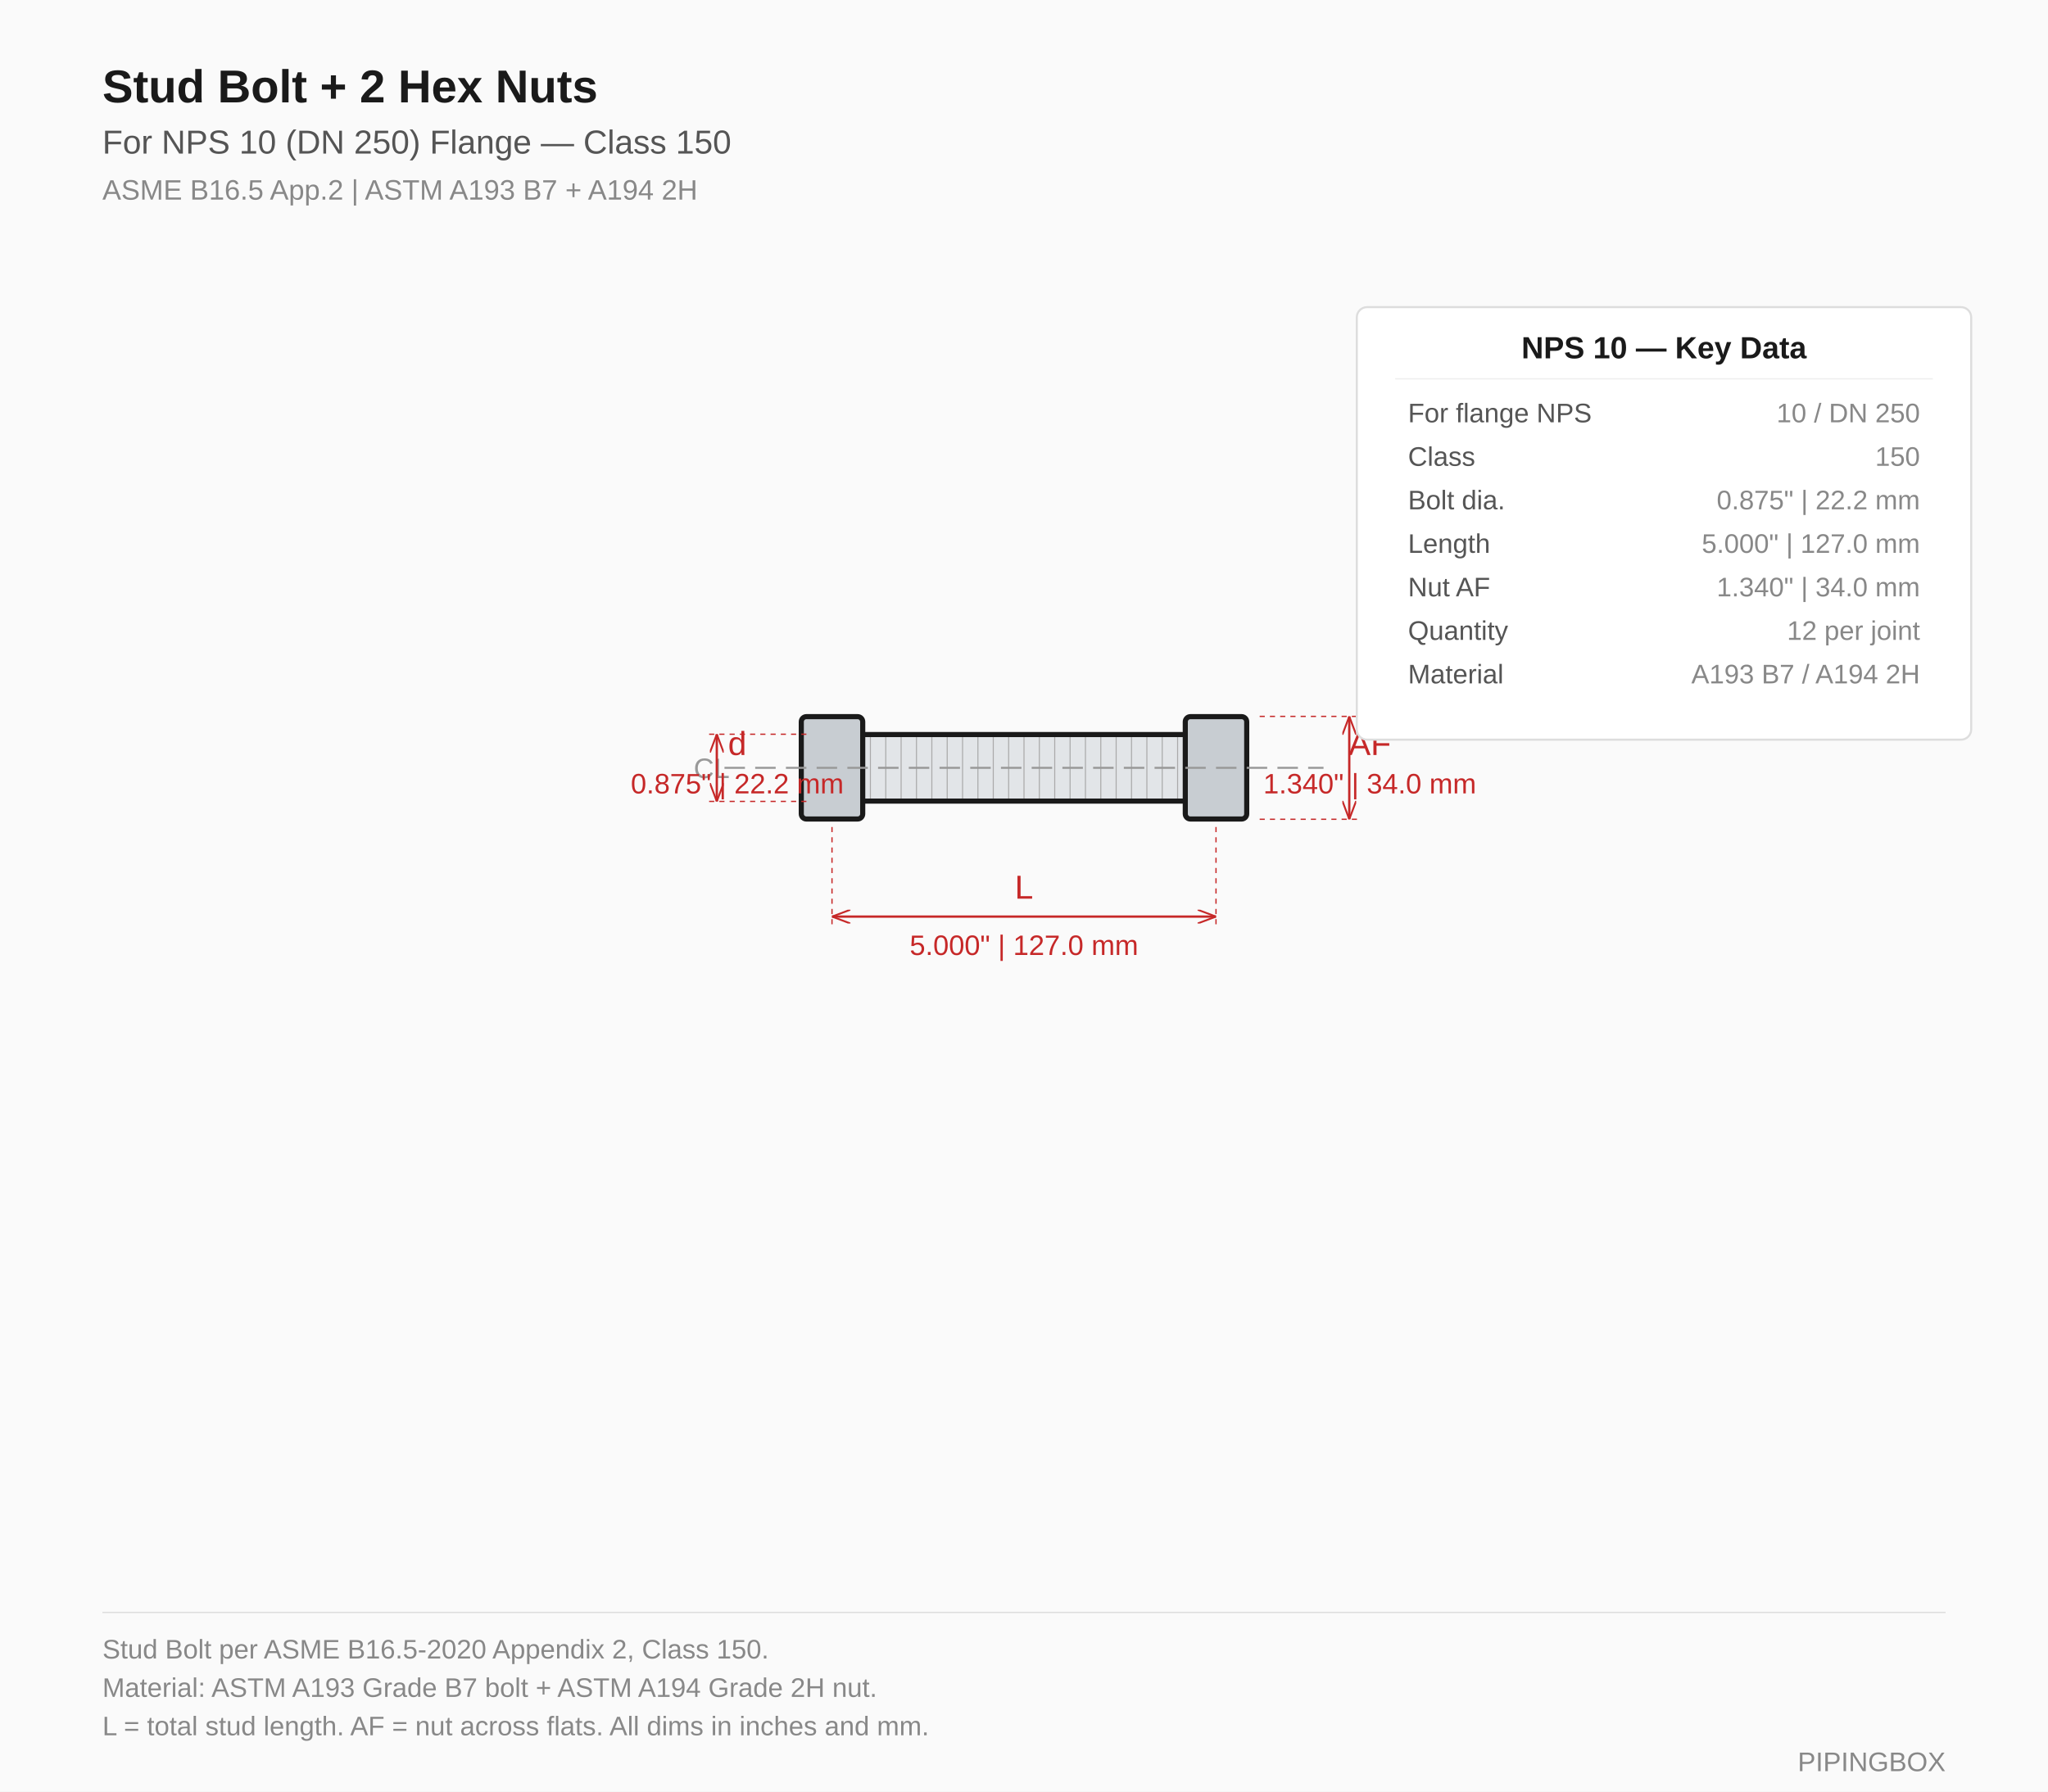
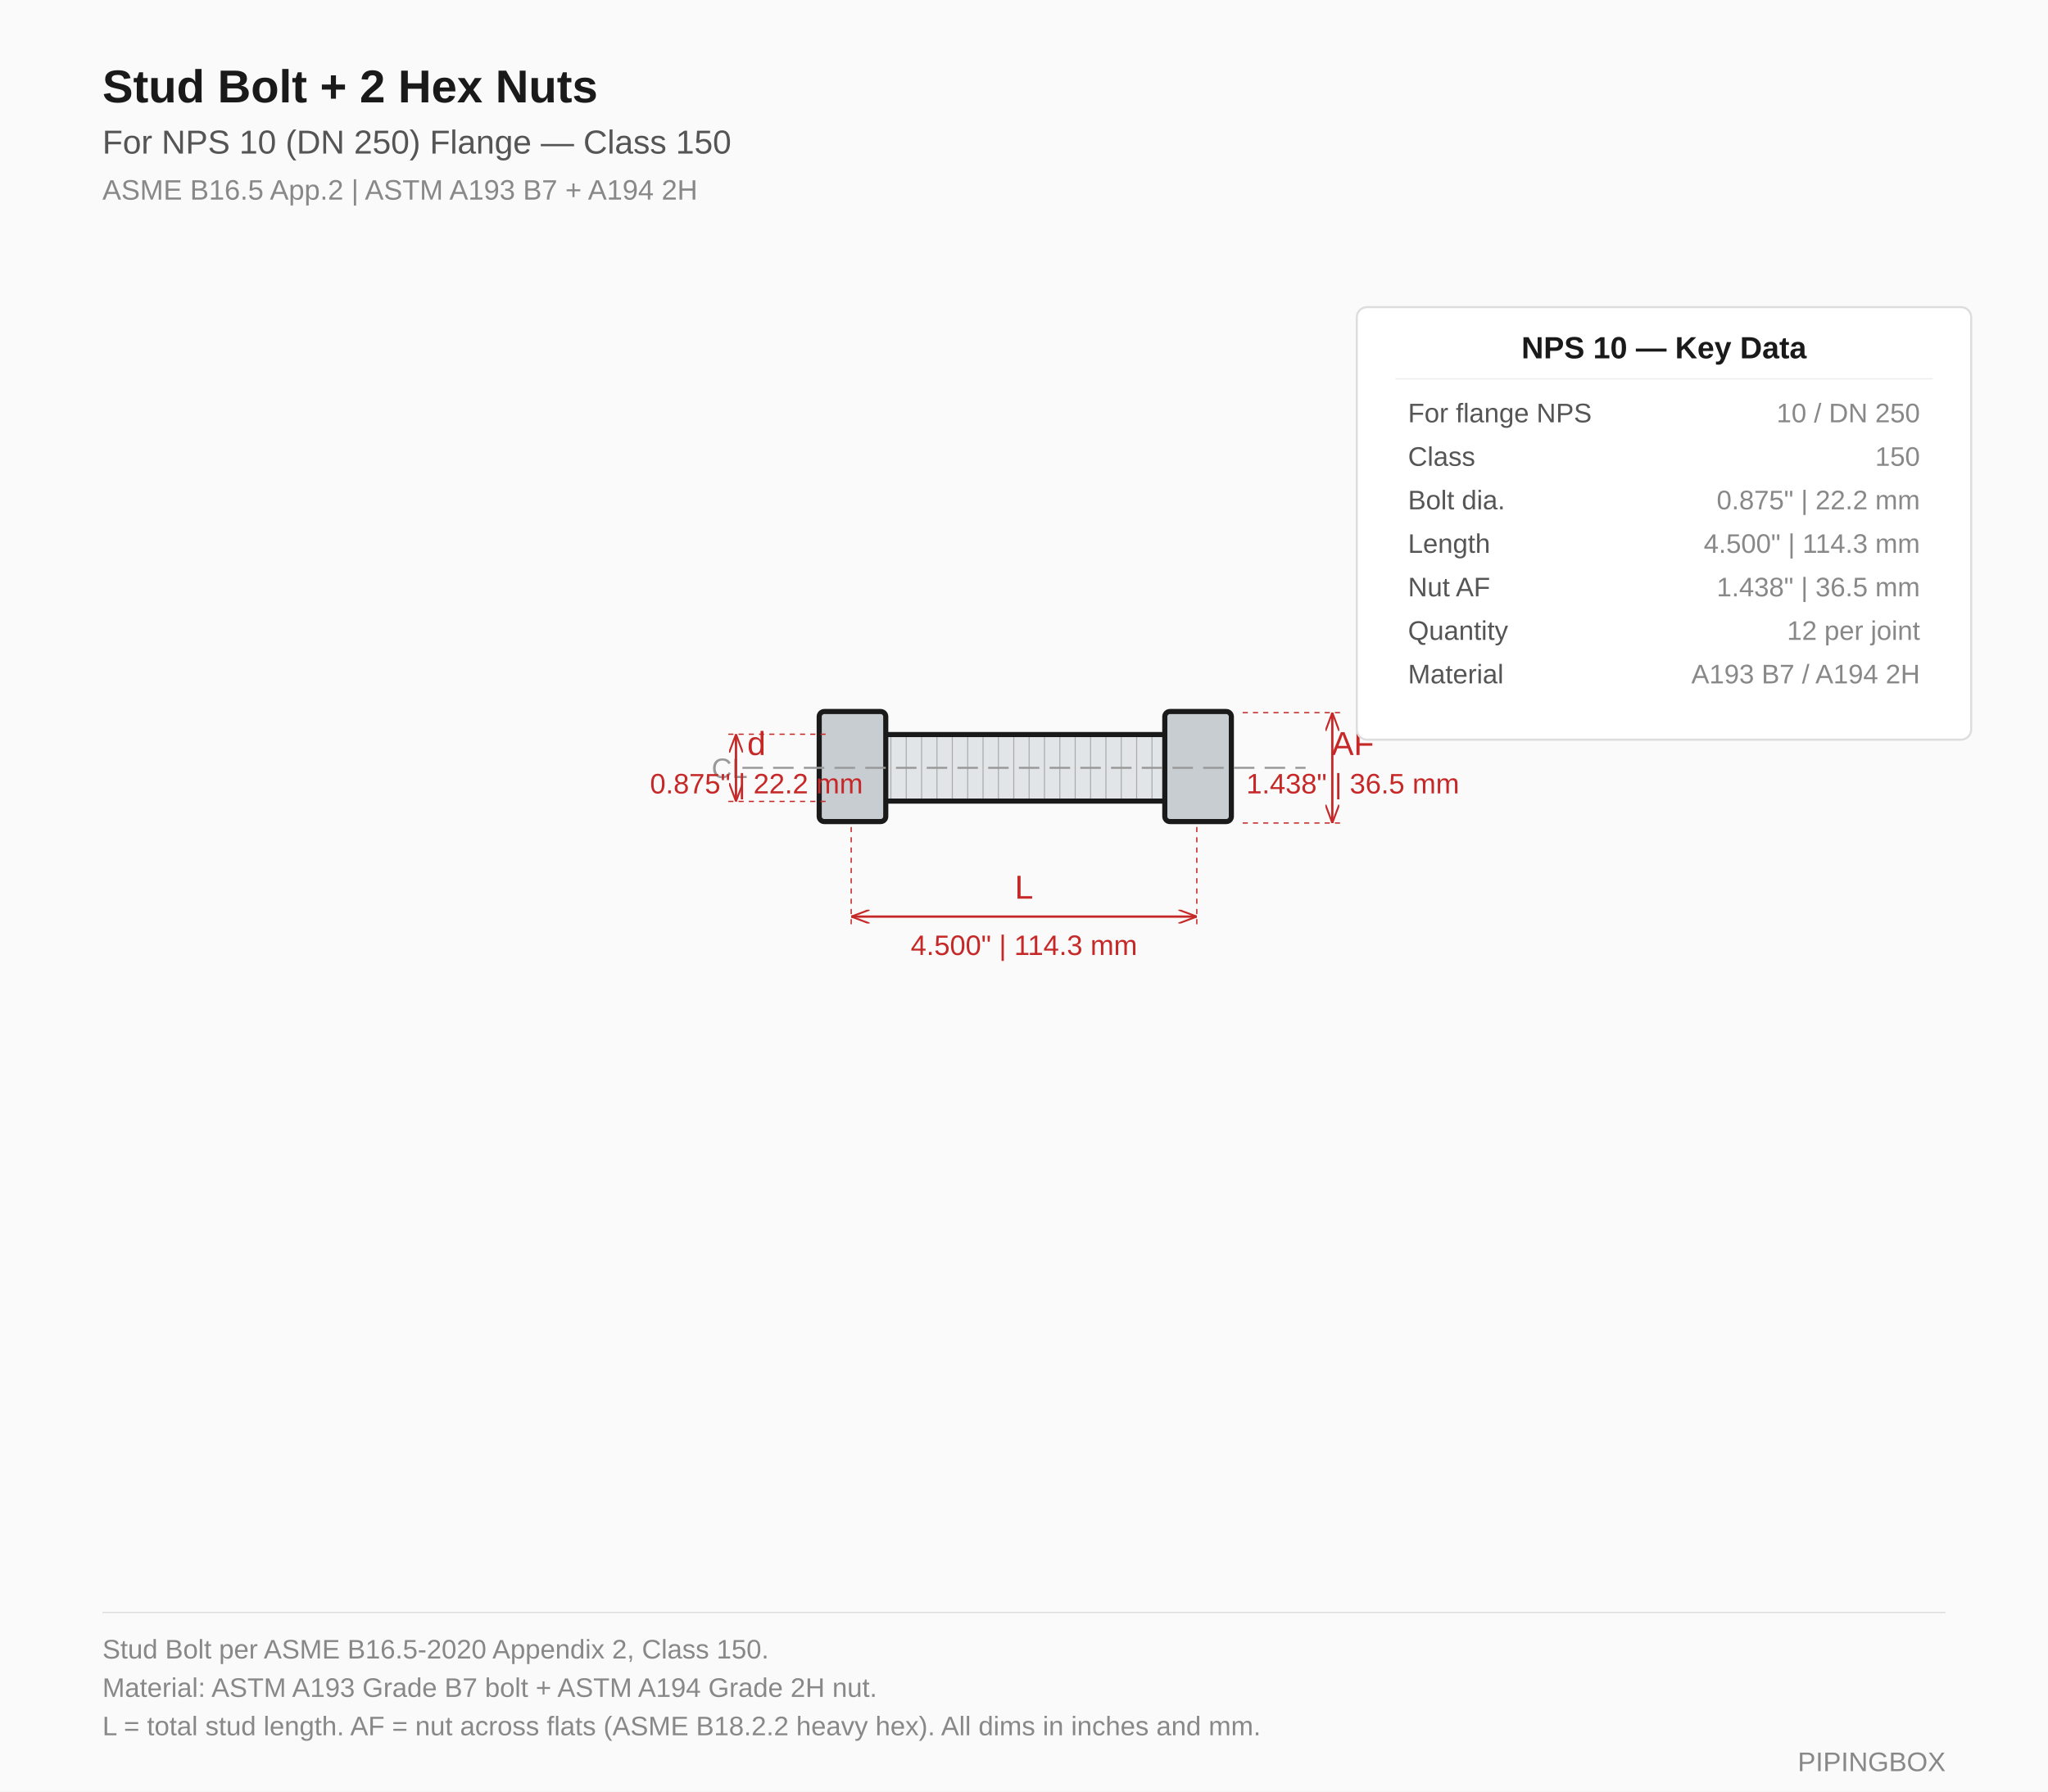
<svg xmlns="http://www.w3.org/2000/svg" viewBox="0 0 800 700" width="800" height="700">
  <defs>
    <style>
    .profile{stroke:#1a1a1a;stroke-width:2;fill:#e2e5e8}
    .bore{stroke:#555;stroke-width:1;fill:none;stroke-dasharray:4 2}
    .centerline{stroke:#999;stroke-width:.8;stroke-dasharray:8 4;fill:none}
    .dim-line{stroke:#c62828;stroke-width:.9;fill:none}
    .dim-text{font-family:'Segoe UI',Arial,sans-serif;font-size:13px;fill:#c62828;text-anchor:middle}
    .dim-sub{font-family:'Segoe UI',Arial,sans-serif;font-size:11px;fill:#c62828;text-anchor:middle}
    .title{font-family:'Segoe UI',Arial,sans-serif;font-size:18px;font-weight:600;fill:#1a1a1a}
    .subtitle{font-family:'Segoe UI',Arial,sans-serif;font-size:13px;fill:#555}
    .std-ref{font-family:'Segoe UI',Arial,sans-serif;font-size:11px;fill:#888}
    .note{font-family:'Segoe UI',Arial,sans-serif;font-size:10.5px;fill:#888}
    .label{font-family:'Segoe UI',Arial,sans-serif;font-size:11px;fill:#999;text-anchor:middle}
    .tbl-hdr{font-family:'Segoe UI',Arial,sans-serif;font-size:12px;fill:#1a1a1a;font-weight:600;text-anchor:middle}
    .tbl-key{font-family:'Segoe UI',Arial,sans-serif;font-size:10.5px;fill:#555;text-anchor:start}
    .tbl-val{font-family:'Segoe UI',Arial,sans-serif;font-size:10.5px;fill:#888;text-anchor:end}
  </style>
    <marker id="as" markerWidth="8" markerHeight="6" refX="0" refY="3" orient="auto">
      <path d="M8,0 L0,3 L8,6" fill="none" stroke="#c62828" stroke-width=".8" />
    </marker>
    <marker id="ae" markerWidth="8" markerHeight="6" refX="8" refY="3" orient="auto">
      <path d="M0,0 L8,3 L0,6" fill="none" stroke="#c62828" stroke-width=".8" />
    </marker>
  </defs>
  <rect width="800" height="700" fill="#fafafa" />
  <text x="40" y="40" class="title">Stud Bolt + 2 Hex Nuts</text>
  <text x="40" y="60" class="subtitle">For NPS 10 (DN 250) Flange — Class 150</text>
  <text x="40" y="78" class="std-ref">ASME B16.5 App.2 | ASTM A193 B7 + A194 2H</text>
-   <rect x="325" y="287" width="150" height="26" class="profile" />
-   <line x1="328" y1="288" x2="328" y2="312" stroke="#aaa" stroke-width=".4" />
-   <line x1="334" y1="288" x2="334" y2="312" stroke="#aaa" stroke-width=".4" />
-   <line x1="340" y1="288" x2="340" y2="312" stroke="#aaa" stroke-width=".4" />
-   <line x1="346" y1="288" x2="346" y2="312" stroke="#aaa" stroke-width=".4" />
-   <line x1="352" y1="288" x2="352" y2="312" stroke="#aaa" stroke-width=".4" />
-   <line x1="358" y1="288" x2="358" y2="312" stroke="#aaa" stroke-width=".4" />
-   <line x1="364" y1="288" x2="364" y2="312" stroke="#aaa" stroke-width=".4" />
-   <line x1="370" y1="288" x2="370" y2="312" stroke="#aaa" stroke-width=".4" />
-   <line x1="376" y1="288" x2="376" y2="312" stroke="#aaa" stroke-width=".4" />
-   <line x1="382" y1="288" x2="382" y2="312" stroke="#aaa" stroke-width=".4" />
-   <line x1="388" y1="288" x2="388" y2="312" stroke="#aaa" stroke-width=".4" />
-   <line x1="394" y1="288" x2="394" y2="312" stroke="#aaa" stroke-width=".4" />
-   <line x1="400" y1="288" x2="400" y2="312" stroke="#aaa" stroke-width=".4" />
-   <line x1="406" y1="288" x2="406" y2="312" stroke="#aaa" stroke-width=".4" />
-   <line x1="412" y1="288" x2="412" y2="312" stroke="#aaa" stroke-width=".4" />
-   <line x1="418" y1="288" x2="418" y2="312" stroke="#aaa" stroke-width=".4" />
-   <line x1="424" y1="288" x2="424" y2="312" stroke="#aaa" stroke-width=".4" />
-   <line x1="430" y1="288" x2="430" y2="312" stroke="#aaa" stroke-width=".4" />
-   <line x1="436" y1="288" x2="436" y2="312" stroke="#aaa" stroke-width=".4" />
-   <line x1="442" y1="288" x2="442" y2="312" stroke="#aaa" stroke-width=".4" />
-   <line x1="448" y1="288" x2="448" y2="312" stroke="#aaa" stroke-width=".4" />
-   <line x1="454" y1="288" x2="454" y2="312" stroke="#aaa" stroke-width=".4" />
-   <line x1="460" y1="288" x2="460" y2="312" stroke="#aaa" stroke-width=".4" />
-   <line x1="466" y1="288" x2="466" y2="312" stroke="#aaa" stroke-width=".4" />
-   <line x1="472" y1="288" x2="472" y2="312" stroke="#aaa" stroke-width=".4" />
-   <rect x="313" y="280" width="24" height="40" rx="2" fill="#c8cdd2" stroke="#1a1a1a" stroke-width="2" />
-   <rect x="463" y="280" width="24" height="40" rx="2" fill="#c8cdd2" stroke="#1a1a1a" stroke-width="2" />
-   <line x1="283" y1="300" x2="517" y2="300" class="centerline" />
-   <text x="278" y="304" class="label" text-anchor="end">CL</text>
-   <line x1="325.0" y1="323.125" x2="325.0" y2="363.125" stroke="#c62828" stroke-width=".5" stroke-dasharray="2 2" />
-   <line x1="475.0" y1="323.125" x2="475.0" y2="363.125" stroke="#c62828" stroke-width=".5" stroke-dasharray="2 2" />
-   <line x1="325.0" y1="358.125" x2="475.0" y2="358.125" class="dim-line" marker-start="url(#as)" marker-end="url(#ae)" />
+   <rect x="333" y="287" width="135" height="26" class="profile" />
+   <line x1="336" y1="288" x2="336" y2="312" stroke="#aaa" stroke-width=".4" />
+   <line x1="342" y1="288" x2="342" y2="312" stroke="#aaa" stroke-width=".4" />
+   <line x1="348" y1="288" x2="348" y2="312" stroke="#aaa" stroke-width=".4" />
+   <line x1="354" y1="288" x2="354" y2="312" stroke="#aaa" stroke-width=".4" />
+   <line x1="360" y1="288" x2="360" y2="312" stroke="#aaa" stroke-width=".4" />
+   <line x1="366" y1="288" x2="366" y2="312" stroke="#aaa" stroke-width=".4" />
+   <line x1="372" y1="288" x2="372" y2="312" stroke="#aaa" stroke-width=".4" />
+   <line x1="378" y1="288" x2="378" y2="312" stroke="#aaa" stroke-width=".4" />
+   <line x1="384" y1="288" x2="384" y2="312" stroke="#aaa" stroke-width=".4" />
+   <line x1="390" y1="288" x2="390" y2="312" stroke="#aaa" stroke-width=".4" />
+   <line x1="396" y1="288" x2="396" y2="312" stroke="#aaa" stroke-width=".4" />
+   <line x1="402" y1="288" x2="402" y2="312" stroke="#aaa" stroke-width=".4" />
+   <line x1="408" y1="288" x2="408" y2="312" stroke="#aaa" stroke-width=".4" />
+   <line x1="414" y1="288" x2="414" y2="312" stroke="#aaa" stroke-width=".4" />
+   <line x1="420" y1="288" x2="420" y2="312" stroke="#aaa" stroke-width=".4" />
+   <line x1="426" y1="288" x2="426" y2="312" stroke="#aaa" stroke-width=".4" />
+   <line x1="432" y1="288" x2="432" y2="312" stroke="#aaa" stroke-width=".4" />
+   <line x1="438" y1="288" x2="438" y2="312" stroke="#aaa" stroke-width=".4" />
+   <line x1="444" y1="288" x2="444" y2="312" stroke="#aaa" stroke-width=".4" />
+   <line x1="450" y1="288" x2="450" y2="312" stroke="#aaa" stroke-width=".4" />
+   <line x1="456" y1="288" x2="456" y2="312" stroke="#aaa" stroke-width=".4" />
+   <line x1="462" y1="288" x2="462" y2="312" stroke="#aaa" stroke-width=".4" />
+   <rect x="320" y="278" width="26" height="43" rx="2" fill="#c8cdd2" stroke="#1a1a1a" stroke-width="2" />
+   <rect x="455" y="278" width="26" height="43" rx="2" fill="#c8cdd2" stroke="#1a1a1a" stroke-width="2" />
+   <line x1="290" y1="300" x2="510" y2="300" class="centerline" />
+   <text x="285" y="304" class="label" text-anchor="end">CL</text>
+   <line x1="332.5" y1="323.125" x2="332.5" y2="363.125" stroke="#c62828" stroke-width=".5" stroke-dasharray="2 2" />
+   <line x1="467.5" y1="323.125" x2="467.5" y2="363.125" stroke="#c62828" stroke-width=".5" stroke-dasharray="2 2" />
+   <line x1="332.5" y1="358.125" x2="467.5" y2="358.125" class="dim-line" marker-start="url(#as)" marker-end="url(#ae)" />
  <text x="400" y="351.125" class="dim-text">L</text>
-   <text x="400" y="373.125" class="dim-sub">5.000" | 127.0 mm</text>
-   <line x1="315.0" y1="286.875" x2="275.0" y2="286.875" stroke="#c62828" stroke-width=".5" stroke-dasharray="2 2" />
-   <line x1="315.0" y1="313.125" x2="275.0" y2="313.125" stroke="#c62828" stroke-width=".5" stroke-dasharray="2 2" />
-   <line x1="280.0" y1="286.875" x2="280.0" y2="313.125" class="dim-line" marker-start="url(#as)" marker-end="url(#ae)" />
-   <text x="288.0" y="295.0" class="dim-text" text-anchor="start">d</text>
-   <text x="288.0" y="310.0" class="dim-sub" text-anchor="start">0.875" | 22.2 mm</text>
-   <line x1="492.06" y1="279.9" x2="532.06" y2="279.9" stroke="#c62828" stroke-width=".5" stroke-dasharray="2 2" />
-   <line x1="492.06" y1="320.1" x2="532.06" y2="320.1" stroke="#c62828" stroke-width=".5" stroke-dasharray="2 2" />
-   <line x1="527.06" y1="279.9" x2="527.06" y2="320.1" class="dim-line" marker-start="url(#as)" marker-end="url(#ae)" />
-   <text x="535.06" y="295.0" class="dim-text" text-anchor="start">AF</text>
-   <text x="535.06" y="310.0" class="dim-sub" text-anchor="start">1.340" | 34.0 mm</text>
+   <text x="400" y="373.125" class="dim-sub">4.500" | 114.3 mm</text>
+   <line x1="322.5" y1="286.875" x2="282.5" y2="286.875" stroke="#c62828" stroke-width=".5" stroke-dasharray="2 2" />
+   <line x1="322.5" y1="313.125" x2="282.5" y2="313.125" stroke="#c62828" stroke-width=".5" stroke-dasharray="2 2" />
+   <line x1="287.5" y1="286.875" x2="287.5" y2="313.125" class="dim-line" marker-start="url(#as)" marker-end="url(#ae)" />
+   <text x="295.5" y="295" class="dim-text" text-anchor="start">d</text>
+   <text x="295.5" y="310" class="dim-sub" text-anchor="start">0.875" | 22.2 mm</text>
+   <line x1="485.438" y1="278.438" x2="525.438" y2="278.438" stroke="#c62828" stroke-width=".5" stroke-dasharray="2 2" />
+   <line x1="485.438" y1="321.562" x2="525.438" y2="321.562" stroke="#c62828" stroke-width=".5" stroke-dasharray="2 2" />
+   <line x1="520.438" y1="278.438" x2="520.438" y2="321.562" class="dim-line" marker-start="url(#as)" marker-end="url(#ae)" />
+   <text x="528.438" y="295" class="dim-text" text-anchor="start">AF</text>
+   <text x="528.438" y="310" class="dim-sub" text-anchor="start">1.438" | 36.5 mm</text>
  <rect x="530" y="120" width="240" height="169" rx="4" fill="white" stroke="#ddd" stroke-width=".8" />
  <text x="650" y="140" class="tbl-hdr">NPS 10 — Key Data</text>
  <line x1="545" y1="148" x2="755" y2="148" stroke="#eee" stroke-width=".5" />
  <text x="550" y="165" class="tbl-key">For flange NPS</text>
  <text x="750" y="165" class="tbl-val">10 / DN 250</text>
  <text x="550" y="182" class="tbl-key">Class</text>
  <text x="750" y="182" class="tbl-val">150</text>
  <text x="550" y="199" class="tbl-key">Bolt dia.</text>
  <text x="750" y="199" class="tbl-val">0.875" | 22.2 mm</text>
  <text x="550" y="216" class="tbl-key">Length</text>
-   <text x="750" y="216" class="tbl-val">5.000" | 127.0 mm</text>
+   <text x="750" y="216" class="tbl-val">4.500" | 114.3 mm</text>
  <text x="550" y="233" class="tbl-key">Nut AF</text>
-   <text x="750" y="233" class="tbl-val">1.340" | 34.0 mm</text>
+   <text x="750" y="233" class="tbl-val">1.438" | 36.5 mm</text>
  <text x="550" y="250" class="tbl-key">Quantity</text>
  <text x="750" y="250" class="tbl-val">12 per joint</text>
  <text x="550" y="267" class="tbl-key">Material</text>
  <text x="750" y="267" class="tbl-val">A193 B7 / A194 2H</text>
  <line x1="40" y1="630" x2="760" y2="630" stroke="#ddd" stroke-width=".5" />
  <text x="40" y="648" class="note">Stud Bolt per ASME B16.5-2020 Appendix 2, Class 150.</text>
  <text x="40" y="663" class="note">Material: ASTM A193 Grade B7 bolt + ASTM A194 Grade 2H nut.</text>
-   <text x="40" y="678" class="note">L = total stud length. AF = nut across flats. All dims in inches and mm.</text>
+   <text x="40" y="678" class="note">L = total stud length. AF = nut across flats (ASME B18.2.2 heavy hex). All dims in inches and mm.</text>
  <text x="760" y="692" class="note" text-anchor="end" fill="#ccc">PIPINGBOX</text>
</svg>
